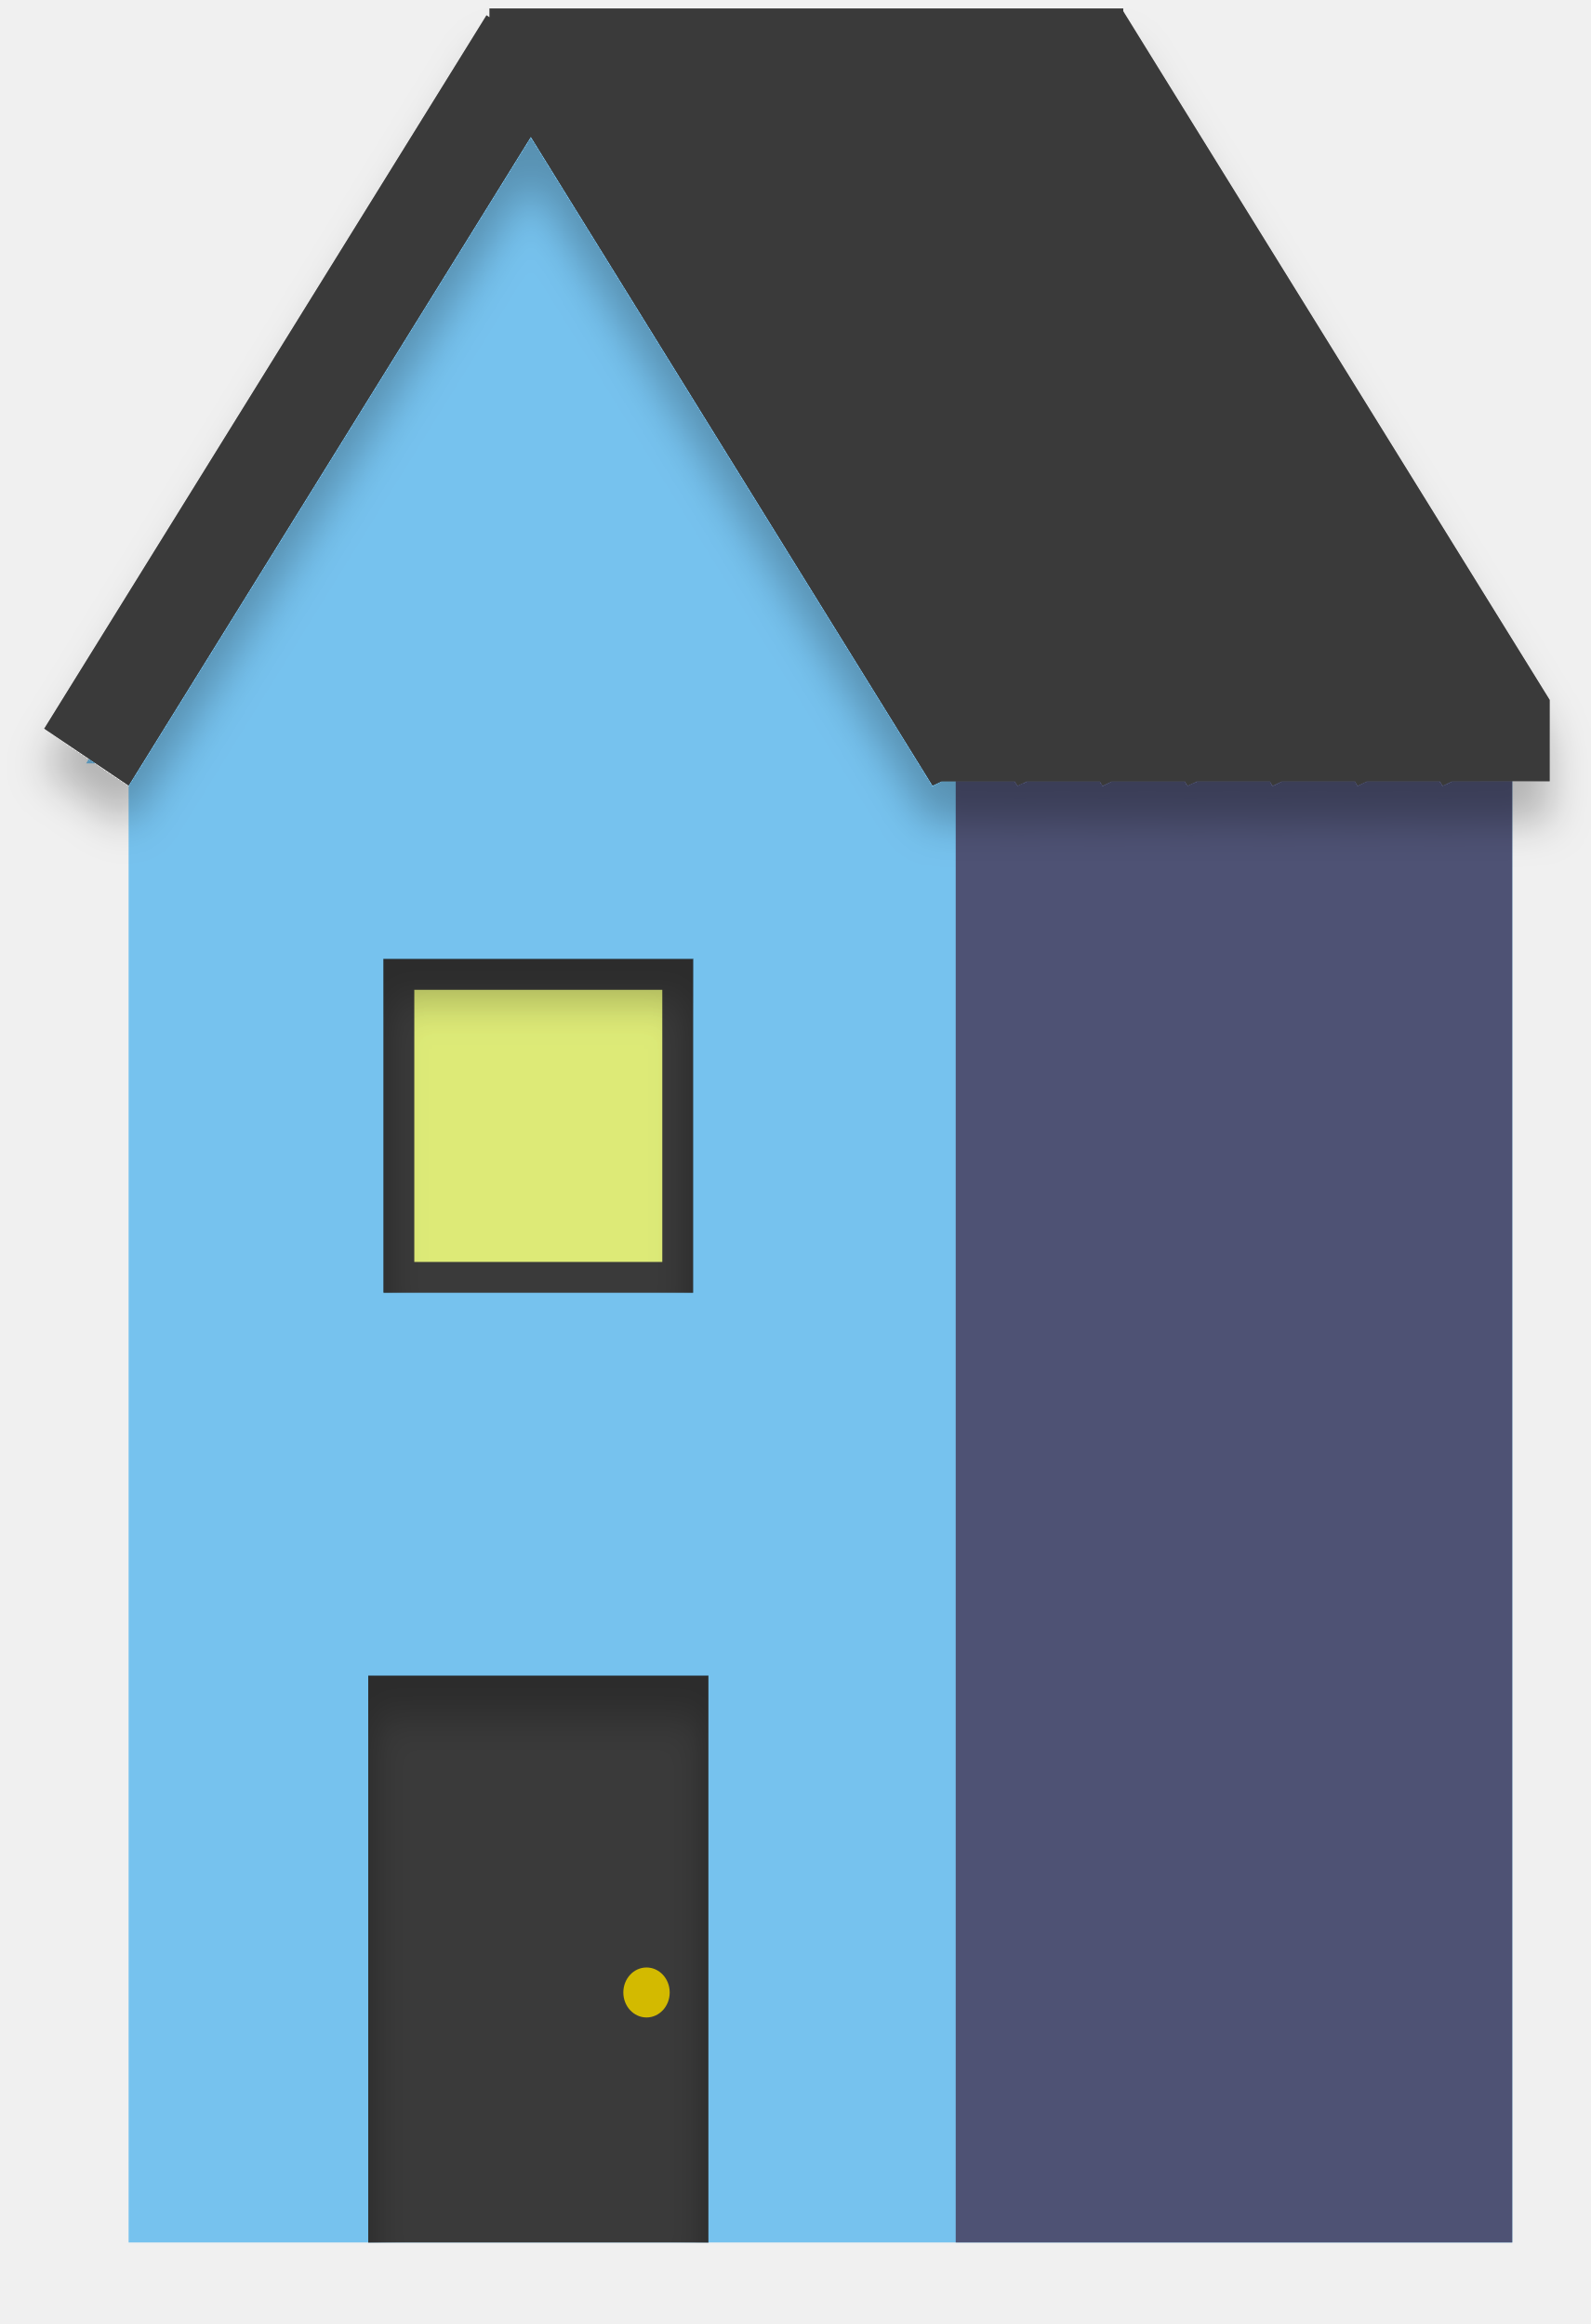
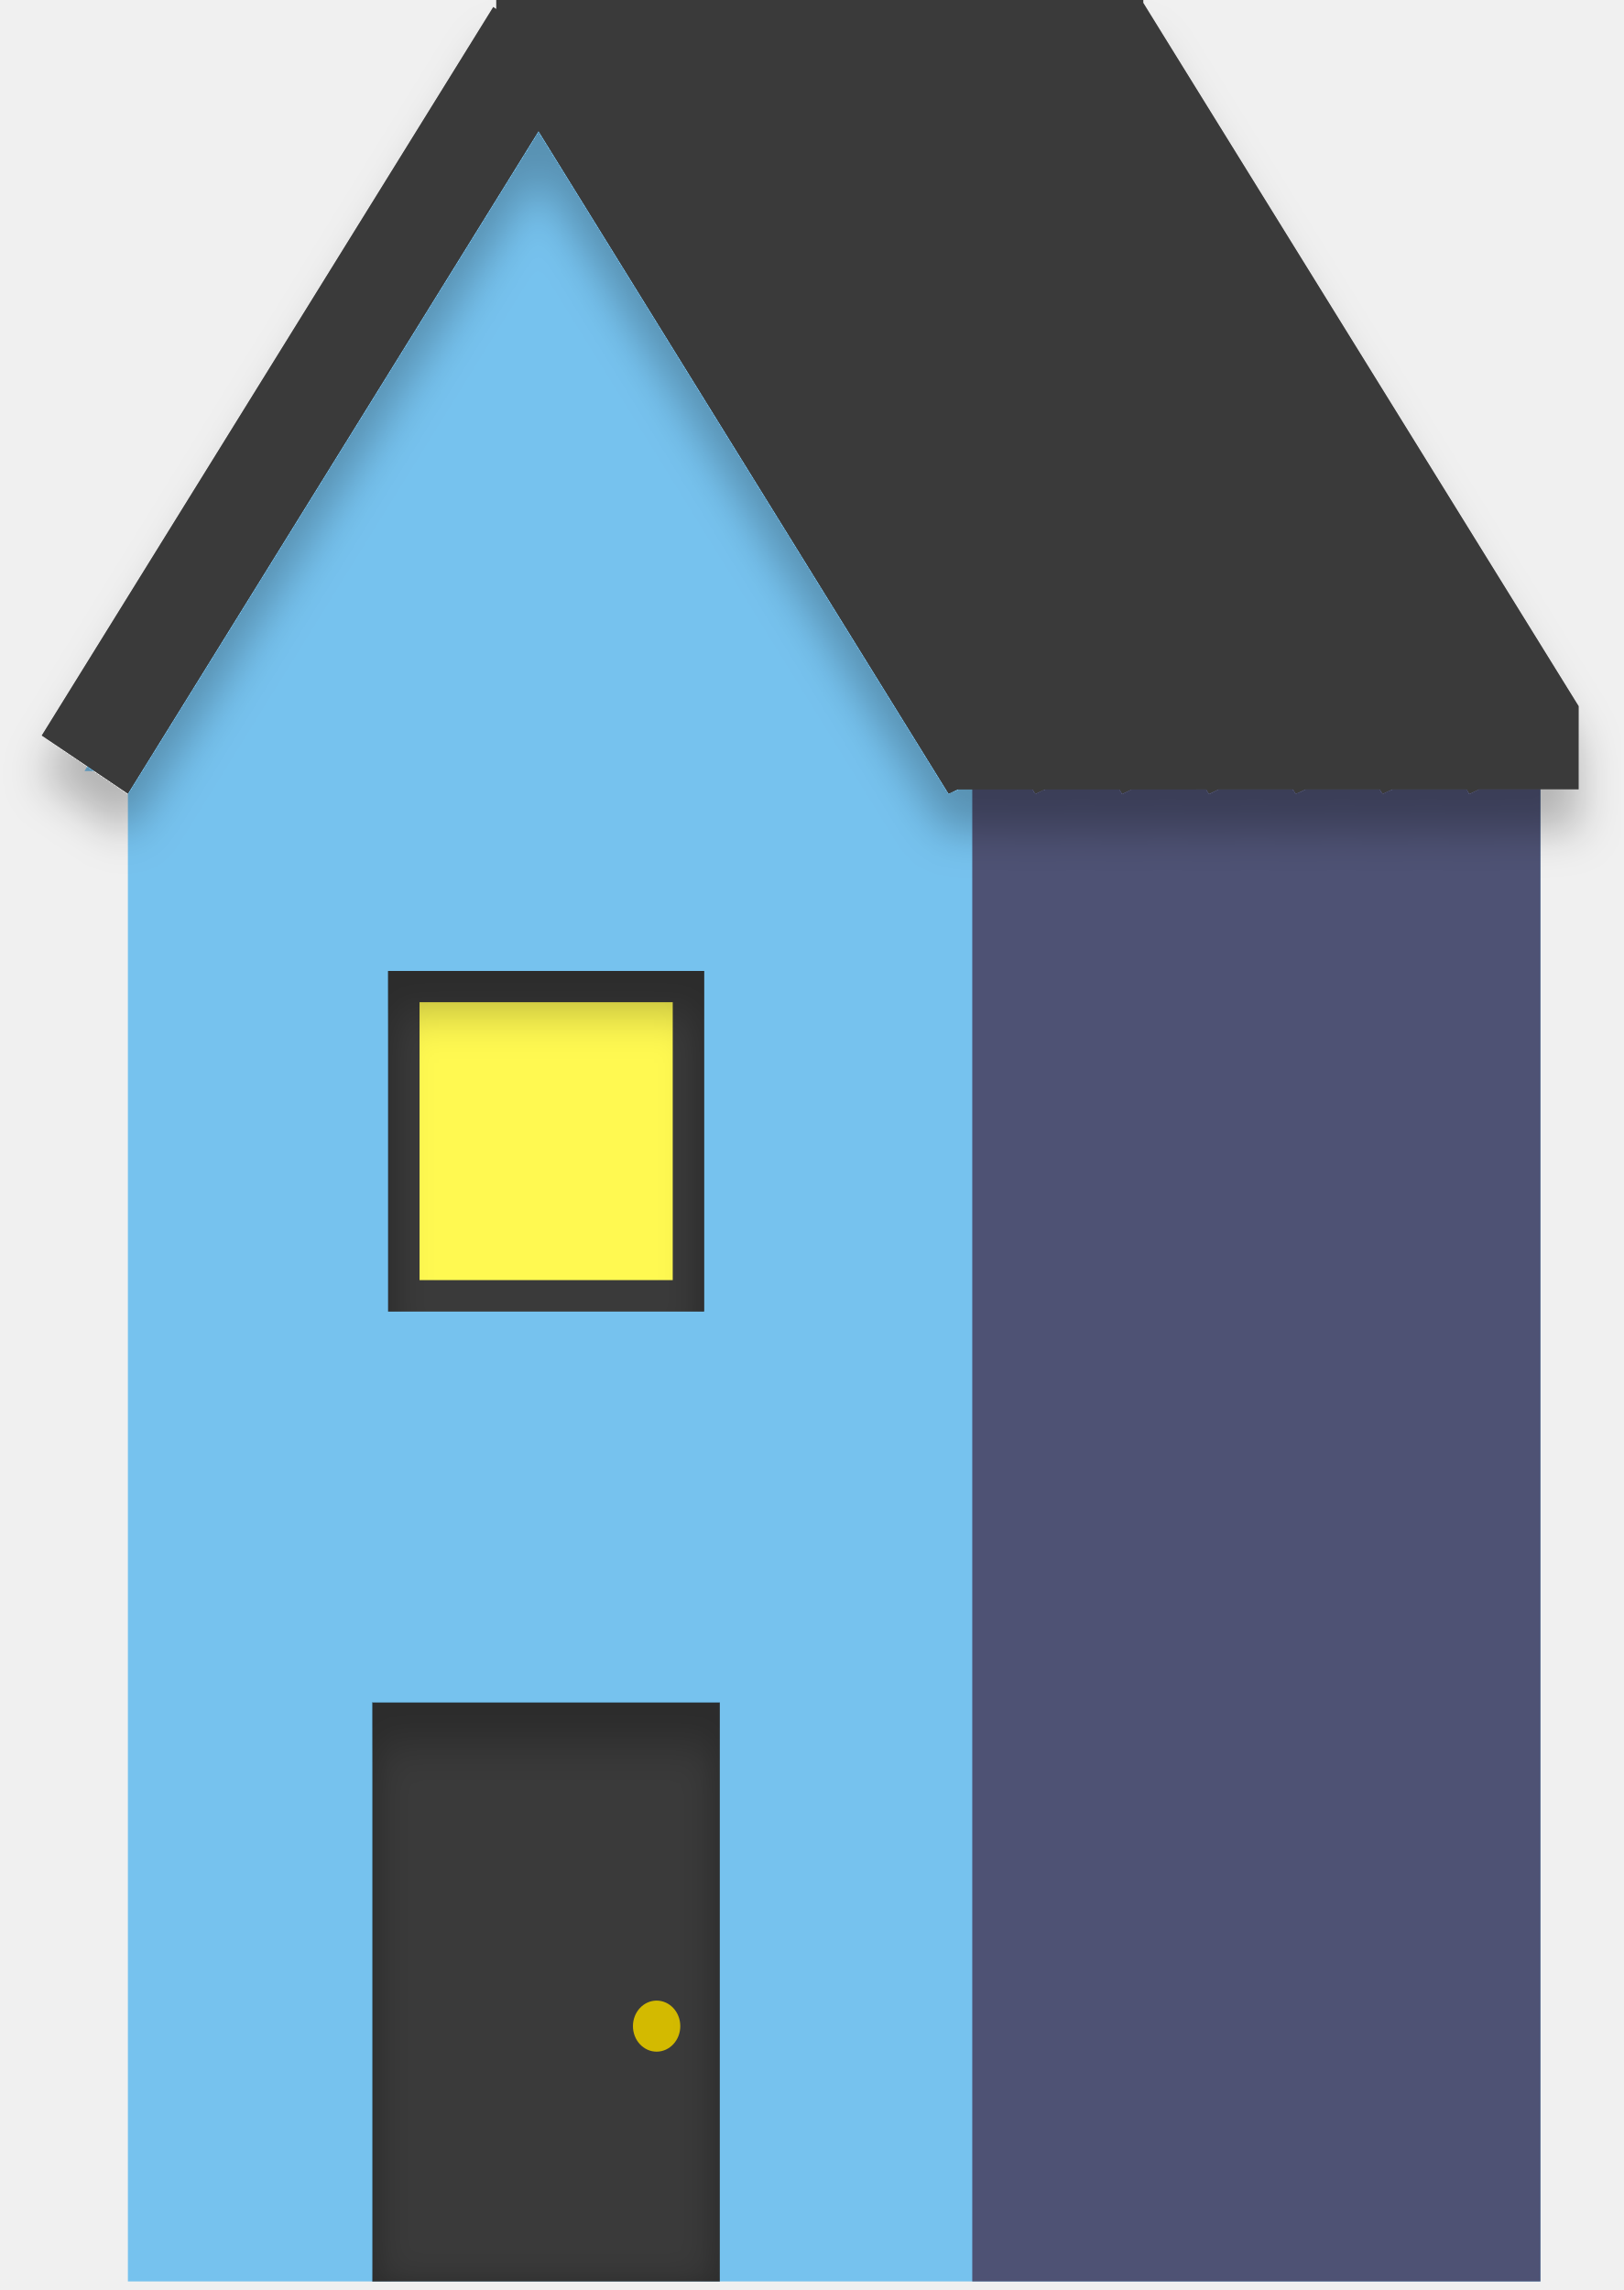
- <svg xmlns="http://www.w3.org/2000/svg" width="156" height="228" viewBox="0 0 156 228" fill="none">
-   <g clip-path="url(#clip0_9_20)">
-     <path d="M148.321 70.399H12.614V220H148.321V70.399Z" fill="#76C2EE" />
-     <path d="M148.321 70.399H93.735V220H148.321V70.399Z" fill="#4E5274" />
-     <path d="M50.142 5L91.834 74.895H8.45L50.142 5Z" fill="#76C2EE" />
-     <g filter="url(#filter0_d_9_20)">
-       <path d="M110.168 1.096L152 68.665L152.002 76.665L142.389 76.666L141.498 77.085L141.239 76.667L134.047 76.668L133.158 77.085L132.9 76.668L125.703 76.67L124.818 77.085L124.561 76.67L117.361 76.671L116.479 77.085L116.223 76.672L109.017 76.673L108.139 77.085L107.885 76.673L100.674 76.675L99.8 77.085L99.546 76.675L92.332 76.676L91.461 77.085L52.064 13.437L12.614 77.085L4.326 71.489L47.712 1.492L48.001 1.686V0.825H110.168V1.096Z" fill="#3A3A3A" />
-     </g>
-     <g filter="url(#filter1_i_9_20)">
-       <path d="M69.474 164.411H36.116V220H69.474V164.411Z" fill="#3A3A3A" />
-       <path d="M63.409 197.927C64.665 197.927 65.684 196.829 65.684 195.475C65.684 194.121 64.665 193.023 63.409 193.023C62.153 193.023 61.135 194.121 61.135 195.475C61.135 196.829 62.153 197.927 63.409 197.927Z" fill="#D3BA00" />
-     </g>
-     <g filter="url(#filter2_i_9_20)">
-       <path d="M67.458 94.606V126.306H38.133V94.606H67.458Z" fill="#FFF951" fill-opacity="0.5" stroke="#3A3A3A" />
-       <path d="M66.458 95.606H39.133V125.306H66.458V95.606Z" fill="#FFF951" fill-opacity="0.5" stroke="#3A3A3A" stroke-width="3" />
-     </g>
+ <svg xmlns="http://www.w3.org/2000/svg" width="156" height="220" viewBox="0 0 156 220" fill="none">
+   <path d="M147.995 69.574H12.288V219.175H147.995V69.574Z" fill="#76C2EE" />
+   <path d="M147.995 69.574H93.409V219.175H147.995V69.574Z" fill="#4E5274" />
+   <path d="M49.816 4.175L91.508 74.07H8.124L49.816 4.175Z" fill="#76C2EE" />
+   <g filter="url(#filter0_d_45_236)">
+     <path d="M109.842 0.271L151.674 67.84L151.676 75.84L142.063 75.841L141.172 76.26L140.913 75.842L133.721 75.843L132.832 76.26L132.574 75.843L125.377 75.845L124.492 76.26L124.235 75.845L117.035 75.846L116.153 76.26L115.897 75.847L108.691 75.848L107.813 76.26L107.559 75.848L100.348 75.85L99.474 76.26L99.22 75.85L92.006 75.851L91.135 76.26L51.738 12.611L12.288 76.26L4 70.664L47.386 0.667L47.675 0.861V0H109.842V0.271Z" fill="#3A3A3A" />
+   </g>
+   <g filter="url(#filter1_i_45_236)">
+     <path d="M69.148 163.586H35.79V219.175H69.148V163.586Z" fill="#3A3A3A" />
+     <path d="M63.083 197.102C64.34 197.102 65.358 196.004 65.358 194.65C65.358 193.296 64.34 192.198 63.083 192.198C61.827 192.198 60.809 193.296 60.809 194.65C60.809 196.004 61.827 197.102 63.083 197.102Z" fill="#D3BA00" />
+   </g>
+   <rect x="38.674" y="94.175" width="28" height="31" fill="white" />
+   <g filter="url(#filter2_i_45_236)">
+     <path d="M67.132 93.781V125.481H37.807V93.781H67.132Z" fill="#FFF951" stroke="#3A3A3A" />
+     <path d="M66.132 94.781H38.807V124.481H66.132V94.781Z" fill="#FFF951" stroke="#3A3A3A" stroke-width="3" />
  </g>
  <defs>
-     <filter id="filter0_d_9_20" x="0.326" y="0.825" width="155.676" height="84.26" filterUnits="userSpaceOnUse" color-interpolation-filters="sRGB">
+     <filter id="filter0_d_45_236" x="0" y="0" width="155.676" height="84.26" filterUnits="userSpaceOnUse" color-interpolation-filters="sRGB">
      <feFlood flood-opacity="0" result="BackgroundImageFix" />
      <feColorMatrix in="SourceAlpha" type="matrix" values="0 0 0 0 0 0 0 0 0 0 0 0 0 0 0 0 0 0 127 0" result="hardAlpha" />
      <feOffset dy="4" />
      <feGaussianBlur stdDeviation="2" />
      <feComposite in2="hardAlpha" operator="out" />
      <feColorMatrix type="matrix" values="0 0 0 0 0 0 0 0 0 0 0 0 0 0 0 0 0 0 0.25 0" />
-       <feBlend mode="normal" in2="BackgroundImageFix" result="effect1_dropShadow_9_20" />
-       <feBlend mode="normal" in="SourceGraphic" in2="effect1_dropShadow_9_20" result="shape" />
+       <feBlend mode="normal" in2="BackgroundImageFix" result="effect1_dropShadow_45_236" />
+       <feBlend mode="normal" in="SourceGraphic" in2="effect1_dropShadow_45_236" result="shape" />
    </filter>
-     <filter id="filter1_i_9_20" x="36.116" y="164.411" width="33.358" height="59.589" filterUnits="userSpaceOnUse" color-interpolation-filters="sRGB">
+     <filter id="filter1_i_45_236" x="35.79" y="163.586" width="33.358" height="59.589" filterUnits="userSpaceOnUse" color-interpolation-filters="sRGB">
      <feFlood flood-opacity="0" result="BackgroundImageFix" />
      <feBlend mode="normal" in="SourceGraphic" in2="BackgroundImageFix" result="shape" />
      <feColorMatrix in="SourceAlpha" type="matrix" values="0 0 0 0 0 0 0 0 0 0 0 0 0 0 0 0 0 0 127 0" result="hardAlpha" />
      <feOffset dy="4" />
      <feGaussianBlur stdDeviation="2" />
      <feComposite in2="hardAlpha" operator="arithmetic" k2="-1" k3="1" />
      <feColorMatrix type="matrix" values="0 0 0 0 0 0 0 0 0 0 0 0 0 0 0 0 0 0 0.25 0" />
-       <feBlend mode="normal" in2="shape" result="effect1_innerShadow_9_20" />
+       <feBlend mode="normal" in2="shape" result="effect1_innerShadow_45_236" />
    </filter>
-     <filter id="filter2_i_9_20" x="37.633" y="94.106" width="30.326" height="36.7" filterUnits="userSpaceOnUse" color-interpolation-filters="sRGB">
+     <filter id="filter2_i_45_236" x="37.307" y="93.281" width="30.326" height="36.7" filterUnits="userSpaceOnUse" color-interpolation-filters="sRGB">
      <feFlood flood-opacity="0" result="BackgroundImageFix" />
      <feBlend mode="normal" in="SourceGraphic" in2="BackgroundImageFix" result="shape" />
      <feColorMatrix in="SourceAlpha" type="matrix" values="0 0 0 0 0 0 0 0 0 0 0 0 0 0 0 0 0 0 127 0" result="hardAlpha" />
      <feOffset dy="4" />
      <feGaussianBlur stdDeviation="2" />
      <feComposite in2="hardAlpha" operator="arithmetic" k2="-1" k3="1" />
      <feColorMatrix type="matrix" values="0 0 0 0 0 0 0 0 0 0 0 0 0 0 0 0 0 0 0.25 0" />
-       <feBlend mode="normal" in2="shape" result="effect1_innerShadow_9_20" />
+       <feBlend mode="normal" in2="shape" result="effect1_innerShadow_45_236" />
    </filter>
-     <clipPath id="clip0_9_20">
-       <rect width="156" height="228" fill="white" />
-     </clipPath>
  </defs>
</svg>
